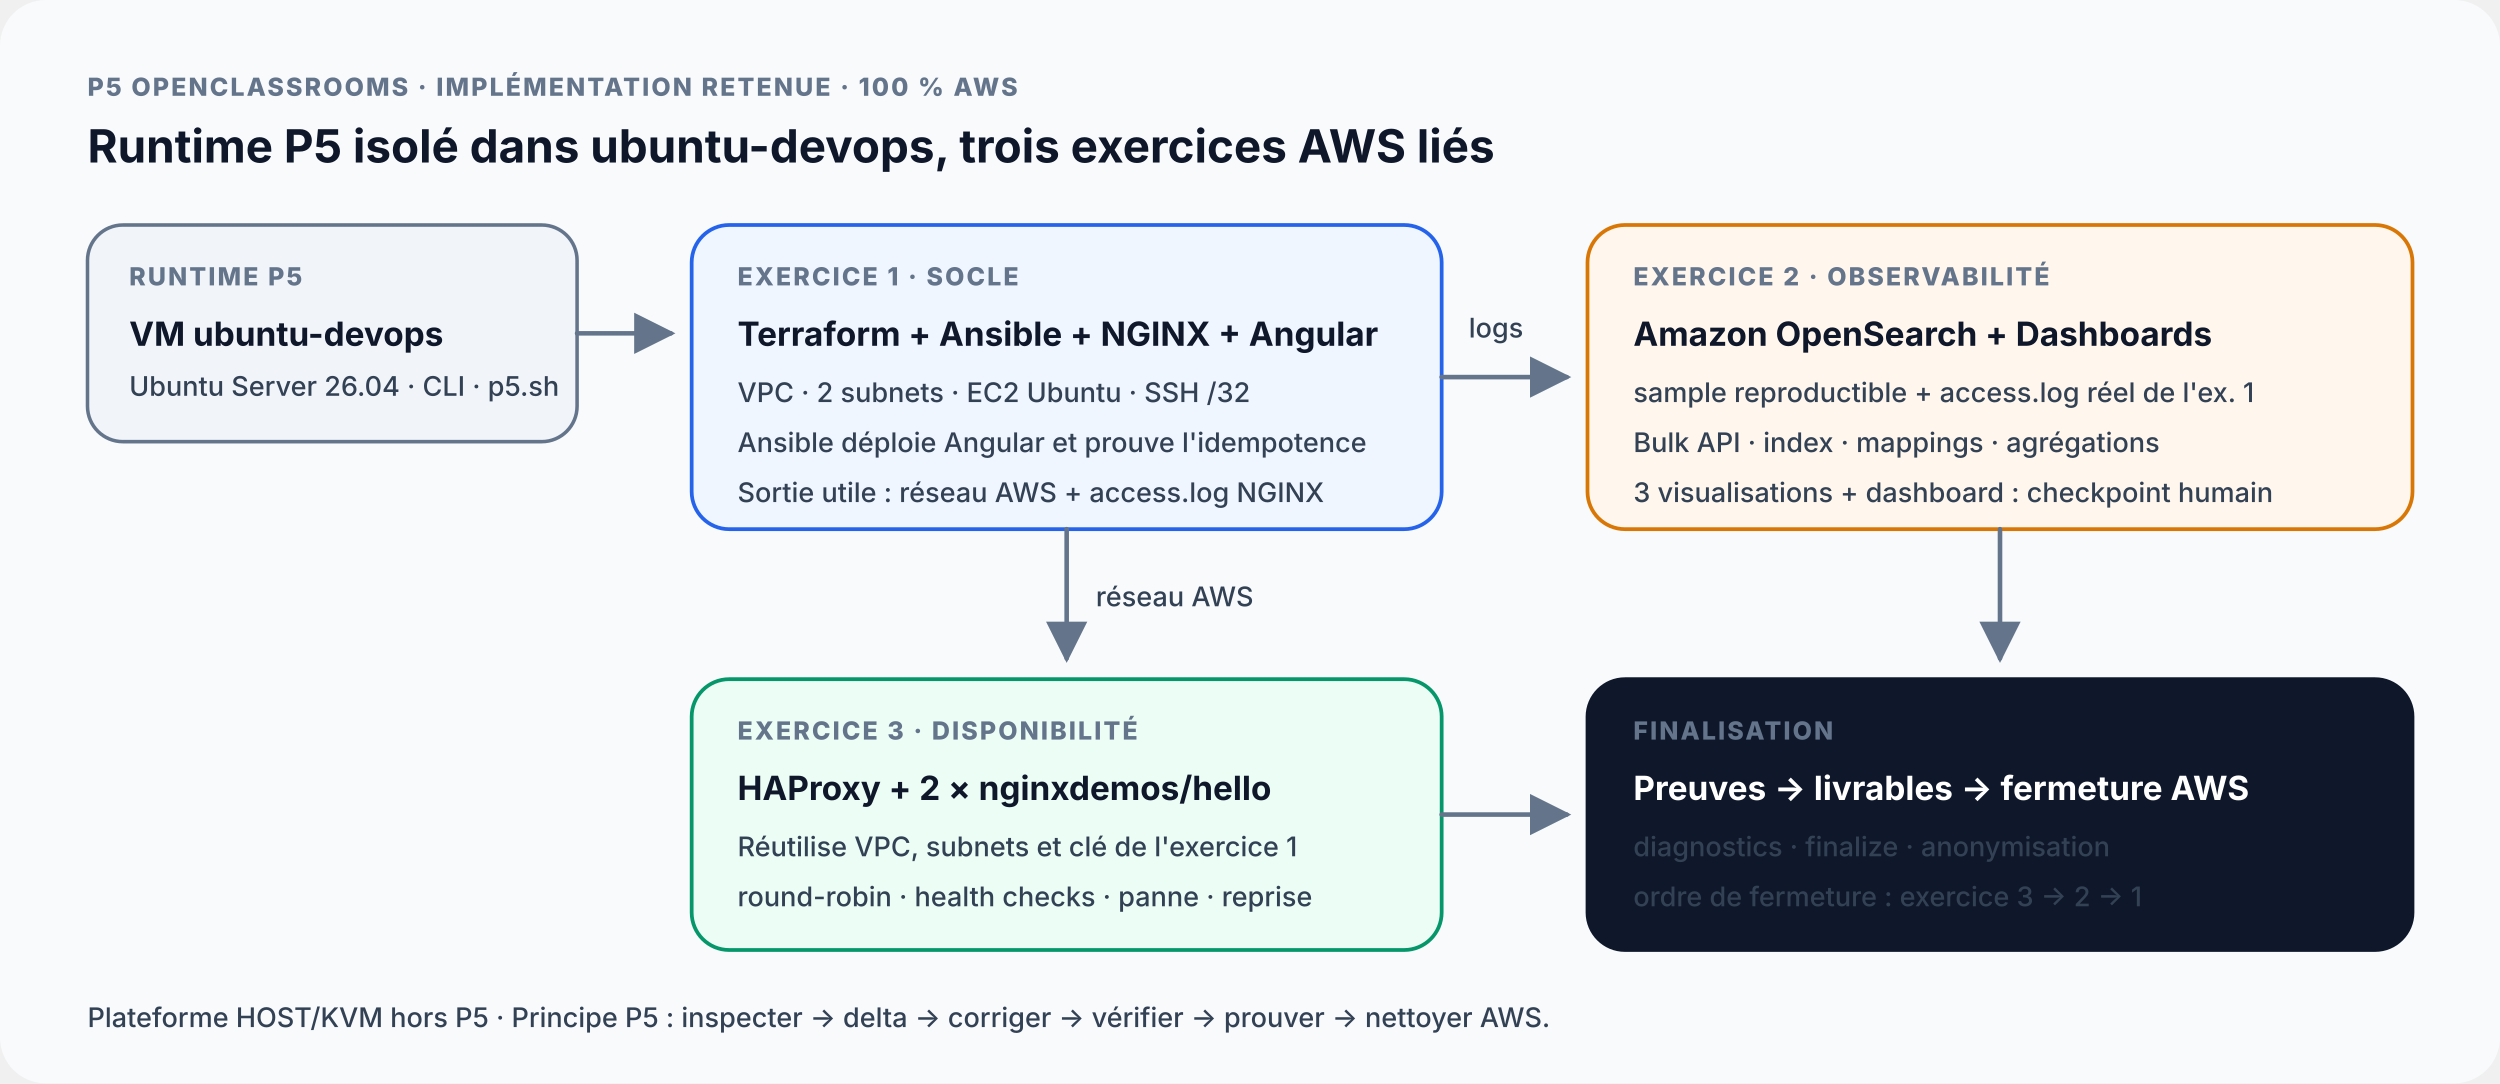
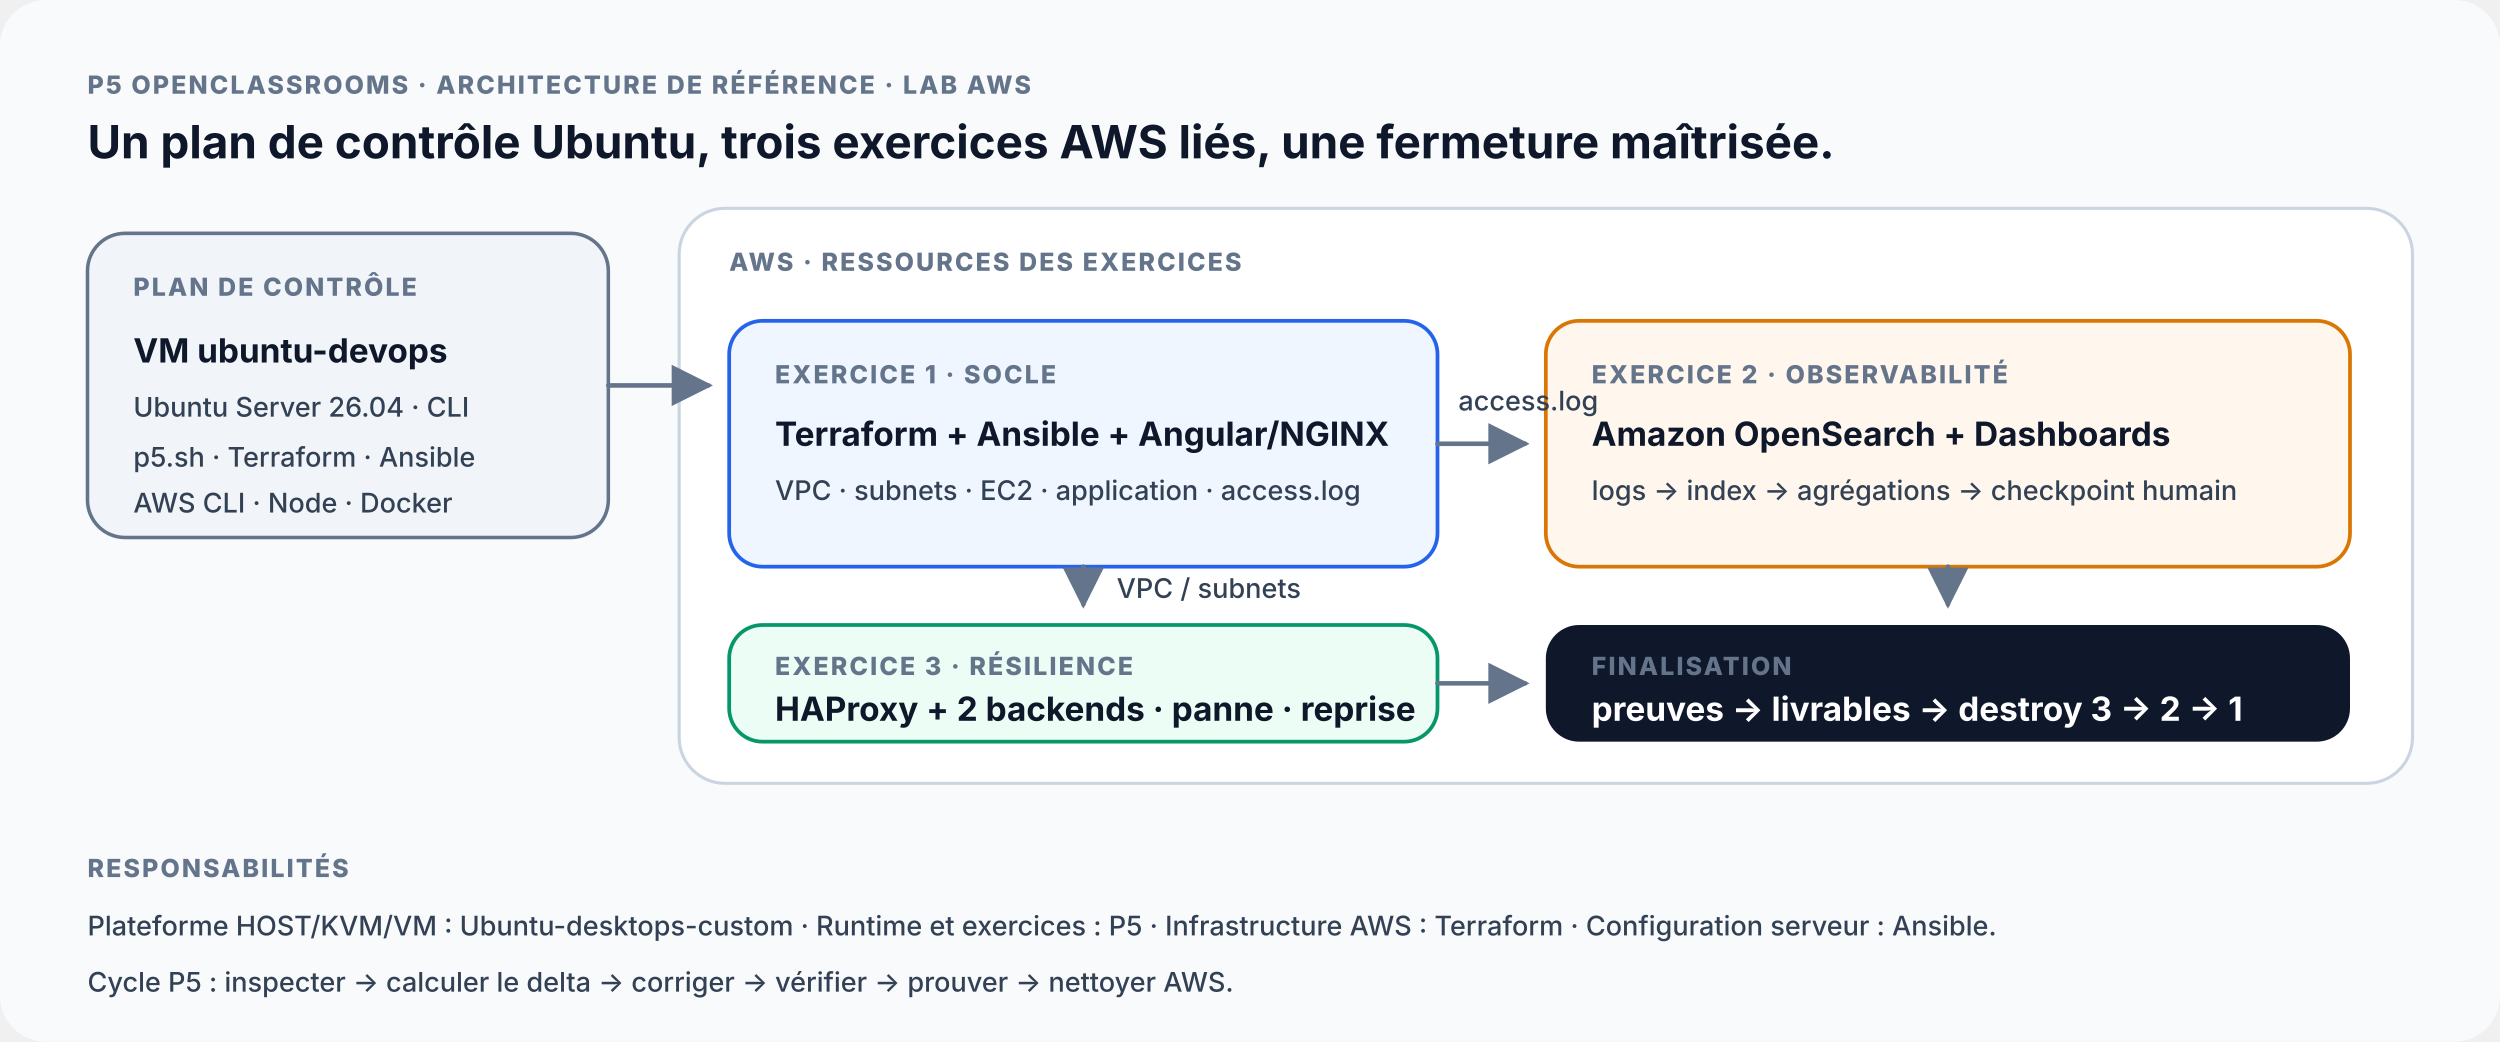
- <svg xmlns="http://www.w3.org/2000/svg" width="1200" height="520" viewBox="0 0 1200 520" role="img" aria-labelledby="title desc">
+ <svg xmlns="http://www.w3.org/2000/svg" width="1200" height="500" viewBox="0 0 1200 500" role="img" aria-labelledby="title desc">
  <defs>
    <marker id="a" markerWidth="9" markerHeight="9" refX="8" refY="4.5" orient="auto">
      <path d="M0 0L9 4.5L0 9Z" fill="#64748b" />
    </marker>
  </defs>
  <style>text{font-family:Inter,ui-sans-serif,system-ui,-apple-system,"Segoe UI",sans-serif}.h{font-size:22px;font-weight:750;fill:#0f172a}.k{font-size:12px;font-weight:800;letter-spacing:1px;fill:#64748b}.t{font-size:16px;font-weight:750;fill:#0f172a}.s{font-size:13px;font-weight:550;fill:#334155}.w{fill:#fff}.ar{fill:none;stroke:#64748b;stroke-width:2.2;stroke-linecap:round;stroke-linejoin:round;marker-end:url(#a)}</style>
-   <rect width="1200" height="520" rx="22" fill="#f8fafc" />
-   <text x="42" y="46" class="k">P5 OPENCLASSROOMS · IMPLÉMENTATION RETENUE · 100 % AWS</text>
-   <text x="42" y="78" class="h">Runtime P5 isolé dans ubuntu-devops, trois exercices AWS liés</text>
-   <rect x="42" y="108" width="235" height="104" rx="17" fill="#f1f5f9" stroke="#64748b" stroke-width="1.7" />
-   <text x="62" y="137" class="k">RUNTIME P5</text>
-   <text x="62" y="166" class="t">VM ubuntu-devops</text>
-   <text x="62" y="190" class="s">Ubuntu Server 26.04 · CLI · p5.sh</text>
-   <rect x="332" y="108" width="360" height="146" rx="18" fill="#eff6ff" stroke="#2563eb" stroke-width="1.8" />
-   <text x="354" y="137" class="k">EXERCICE 1 · SOCLE</text>
-   <text x="354" y="166" class="t">Terraform + Ansible + NGINX + Angular</text>
-   <text x="354" y="193" class="s">VPC · 2 subnets · EC2 Ubuntu · SSH /32</text>
-   <text x="354" y="217" class="s">Ansible déploie Angular et prouve l'idempotence</text>
-   <text x="354" y="241" class="s">Sortie utile : réseau AWS + access.log NGINX</text>
-   <rect x="762" y="108" width="396" height="146" rx="18" fill="#fff7ed" stroke="#d97706" stroke-width="1.8" />
-   <text x="784" y="137" class="k">EXERCICE 2 · OBSERVABILITÉ</text>
-   <text x="784" y="166" class="t">Amazon OpenSearch + Dashboards</text>
-   <text x="784" y="193" class="s">sample reproductible + access.log réel de l'ex. 1</text>
-   <text x="784" y="217" class="s">Bulk API · index · mappings · agrégations</text>
-   <text x="784" y="241" class="s">3 visualisations + dashboard : checkpoint humain</text>
-   <rect x="332" y="326" width="360" height="130" rx="18" fill="#ecfdf5" stroke="#059669" stroke-width="1.8" />
-   <text x="354" y="355" class="k">EXERCICE 3 · DISPONIBILITÉ</text>
-   <text x="354" y="384" class="t">HAProxy + 2 × nginxdemos/hello</text>
-   <text x="354" y="411" class="s">Réutilise VPC, subnets et clé de l'exercice 1</text>
-   <text x="354" y="435" class="s">round-robin · health checks · panne · reprise</text>
-   <rect x="762" y="326" width="396" height="130" rx="18" fill="#0f172a" stroke="#0f172a" stroke-width="1.8" />
-   <text x="784" y="355" class="k" fill="#cbd5e1">FINALISATION</text>
-   <text x="784" y="384" class="t w">Preuves → livrables → fermeture AWS</text>
-   <text x="784" y="411" class="s" fill="#cbd5e1">diagnostics · finalize · anonymisation</text>
-   <text x="784" y="435" class="s" fill="#cbd5e1">ordre de fermeture : exercice 3 → 2 → 1</text>
-   <path d="M277 160H322" class="ar" />
-   <path d="M692 181H752" class="ar" />
-   <path d="M512 254V316" class="ar" />
-   <path d="M692 391H752" class="ar" />
-   <path d="M960 254V316" class="ar" />
-   <text x="705" y="162" class="s">logs</text>
-   <text x="526" y="291" class="s">réseau AWS</text>
-   <text x="42" y="493" class="s">Plateforme HOST/KVM hors P5 · Principe P5 : inspecter → delta → corriger → vérifier → prouver → nettoyer AWS.</text>
+   <rect width="1200" height="500" rx="22" fill="#f8fafc" />
+   <text x="42" y="45" class="k">P5 OPENCLASSROOMS · ARCHITECTURE DE RÉFÉRENCE · LAB AWS</text>
+   <text x="42" y="76" class="h">Un plan de contrôle Ubuntu, trois exercices AWS liés, une fermeture maîtrisée.</text>
+   <rect x="42" y="112" width="250" height="146" rx="18" fill="#f1f5f9" stroke="#64748b" stroke-width="1.7" />
+   <text x="64" y="142" class="k">PLAN DE CONTRÔLE</text>
+   <text x="64" y="174" class="t">VM ubuntu-devops</text>
+   <text x="64" y="200" class="s">Ubuntu Server 26.04 · CLI</text>
+   <text x="64" y="224" class="s">p5.sh · Terraform · Ansible</text>
+   <text x="64" y="246" class="s">AWS CLI · Node · Docker</text>
+   <rect x="326" y="100" width="832" height="276" rx="22" fill="#fff" stroke="#cbd5e1" stroke-width="1.5" />
+   <text x="350" y="130" class="k">AWS · RESSOURCES DES EXERCICES</text>
+   <rect x="350" y="154" width="340" height="118" rx="16" fill="#eff6ff" stroke="#2563eb" stroke-width="1.8" />
+   <text x="372" y="184" class="k">EXERCICE 1 · SOCLE</text>
+   <text x="372" y="214" class="t">Terraform + Ansible + Angular/NGINX</text>
+   <text x="372" y="240" class="s">VPC · subnets · EC2 · application · access.log</text>
+   <rect x="742" y="154" width="386" height="118" rx="16" fill="#fff7ed" stroke="#d97706" stroke-width="1.8" />
+   <text x="764" y="184" class="k">EXERCICE 2 · OBSERVABILITÉ</text>
+   <text x="764" y="214" class="t">Amazon OpenSearch + Dashboards</text>
+   <text x="764" y="240" class="s">logs → index → agrégations → checkpoint humain</text>
+   <rect x="350" y="300" width="340" height="56" rx="16" fill="#ecfdf5" stroke="#059669" stroke-width="1.8" />
+   <text x="372" y="324" class="k">EXERCICE 3 · RÉSILIENCE</text>
+   <text x="372" y="346" class="t">HAProxy + 2 backends · panne · reprise</text>
+   <path d="M292 185H340" class="ar" />
+   <path d="M690 213H732" class="ar" />
+   <path d="M520 272V290" class="ar" />
+   <text x="700" y="197" class="s">access.log</text>
+   <text x="536" y="287" class="s">VPC / subnets</text>
+   <rect x="742" y="300" width="386" height="56" rx="16" fill="#0f172a" />
+   <text x="764" y="324" class="k" fill="#cbd5e1">FINALISATION</text>
+   <text x="764" y="346" class="t w">preuves → livrables → destroy 3 → 2 → 1</text>
+   <path d="M690 328H732" class="ar" />
+   <path d="M935 272V290" class="ar" />
+   <text x="42" y="421" class="k">RESPONSABILITÉS</text>
+   <text x="42" y="449" class="s">Plateforme HOST/KVM/VM : Ubuntu-desktops-custom · Runtime et exercices : P5 · Infrastructure AWS : Terraform · Configuration serveur : Ansible.</text>
+   <text x="42" y="476" class="s">Cycle P5 : inspecter → calculer le delta → corriger → vérifier → prouver → nettoyer AWS.</text>
</svg>
